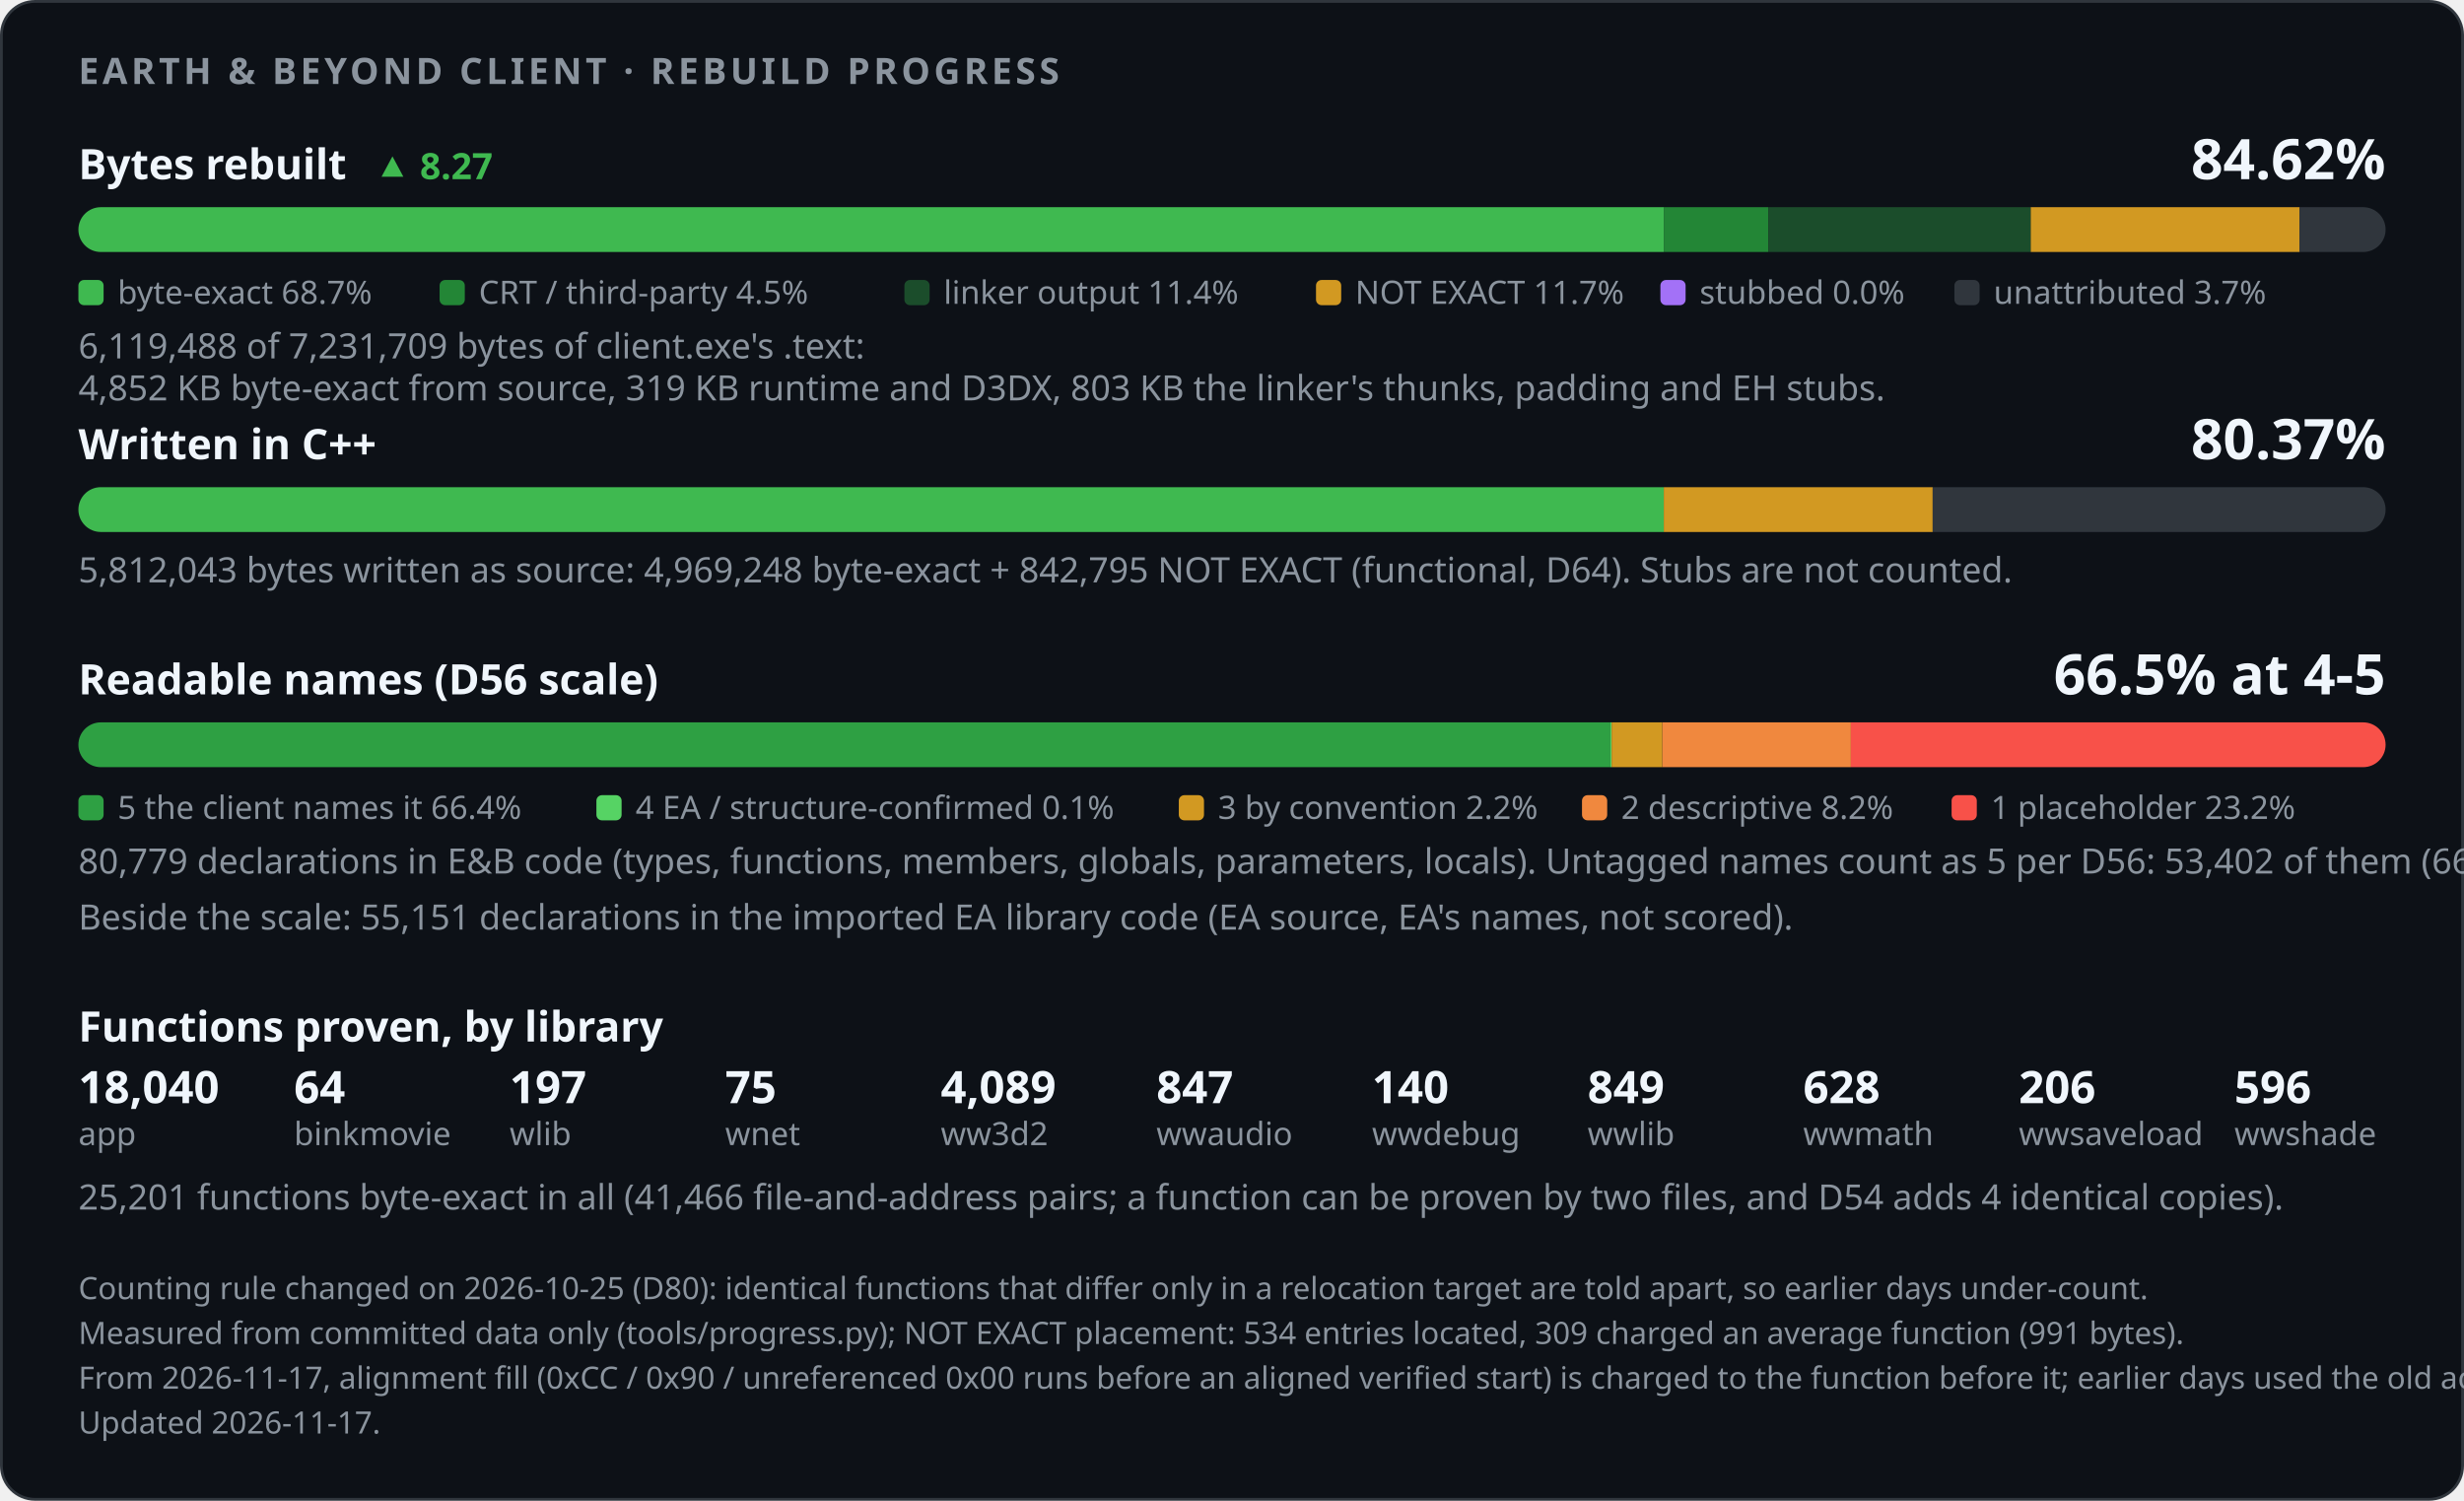
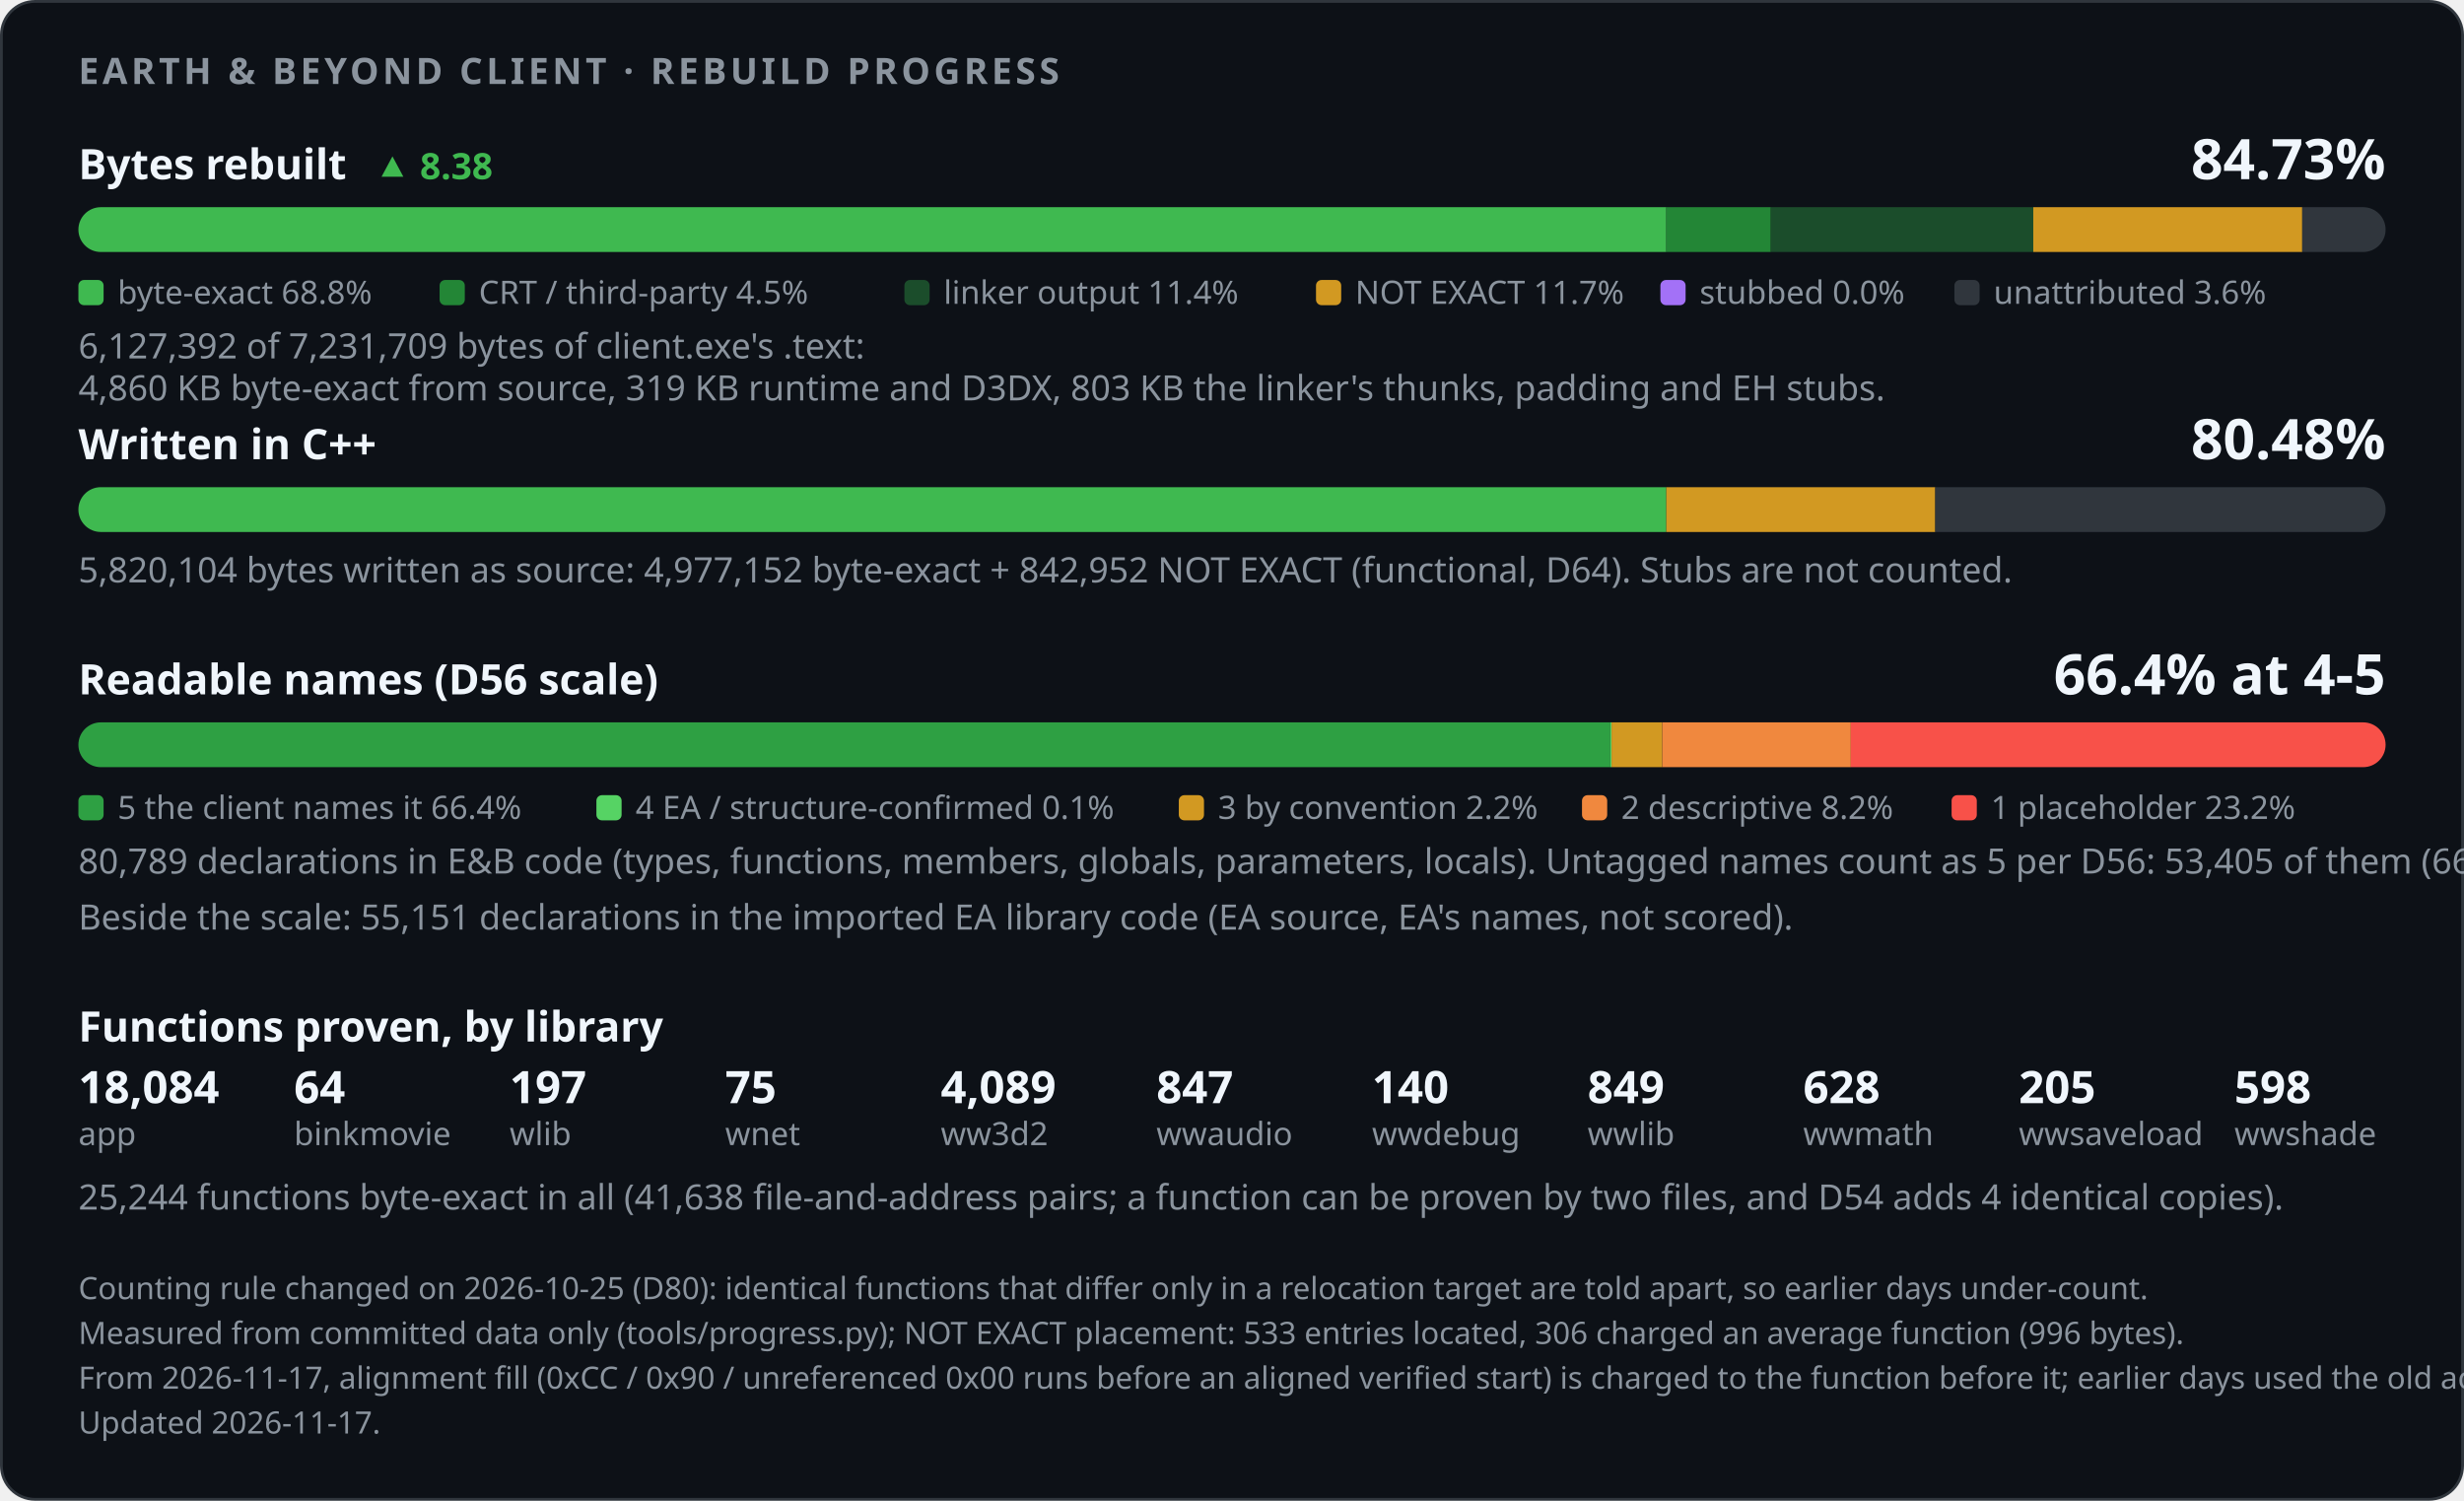
<svg xmlns="http://www.w3.org/2000/svg" width="880" height="536" viewBox="0 0 880 536" role="img" aria-labelledby="title desc">
  <style>
    .card { fill: #0d1117; stroke: #30363d; } .strong { fill: #f0f6fc; } .muted { fill: #8b949e; }
    .grid { stroke: #30363d; } .up { fill: #3fb950; } .down { fill: #f85149; }
    .s-exact { fill: #3fb950; } .s-notexact { fill: #d29922; } .s-stub { fill: #a371f7; }
    .s-third { fill: #238636; } .s-linker { fill: #1b4d2b; } .s-unattr { fill: #30363d; }
    .l-exact { stroke: #3fb950; } .l-written { stroke: #58a6ff; }
    @media (prefers-color-scheme: light) {
      .card { fill: #ffffff; stroke: #d0d7de; } .strong { fill: #1f2328; } .muted { fill: #59636e; }
      .grid { stroke: #d0d7de; } .up { fill: #1a7f37; } .down { fill: #cf222e; }
      .s-exact { fill: #1a7f37; } .s-third { fill: #4ac26b; } .s-linker { fill: #aceebb; } .s-unattr { fill: #d0d7de; }
      .l-exact { stroke: #1a7f37; } .l-written { stroke: #0969da; }
    }
  </style>
  <rect class="card" x="0.5" y="0.5" width="879" height="535" rx="12" />
  <g font-family="-apple-system,BlinkMacSystemFont,'Segoe UI','Noto Sans',Helvetica,Arial,sans-serif">
    <text x="28" y="30" class="muted" font-size="13" font-weight="600" letter-spacing="1.3">EARTH &amp; BEYOND CLIENT · REBUILD PROGRESS</text>
-     <text x="28" y="64" class="strong" font-size="15" font-weight="600">Bytes rebuilt<tspan class="up" dx="10" font-size="13" font-weight="600">▲ 8.27</tspan>
+     <text x="28" y="64" class="strong" font-size="15" font-weight="600">Bytes rebuilt<tspan class="up" dx="10" font-size="13" font-weight="600">▲ 8.38</tspan>
    </text>
-     <text x="852" y="64" class="strong" font-size="20" font-weight="700" text-anchor="end">84.62%</text>
+     <text x="852" y="64" class="strong" font-size="20" font-weight="700" text-anchor="end">84.73%</text>
    <clipPath id="clip74">
      <rect x="28" y="74" width="824" height="16" rx="8.0" />
    </clipPath>
    <g clip-path="url(#clip74)">
-       <rect x="28.00" y="74" width="566.21" height="16" class="s-exact" />
-       <rect x="594.21" y="74" width="37.32" height="16" class="s-third" />
-       <rect x="631.53" y="74" width="93.74" height="16" class="s-linker" />
-       <rect x="725.27" y="74" width="96.03" height="16" class="s-notexact" />
-       <rect x="821.30" y="74" width="30.70" height="16" class="s-unattr" />
+       <rect x="28.00" y="74" width="567.11" height="16" class="s-exact" />
+       <rect x="595.11" y="74" width="37.32" height="16" class="s-third" />
+       <rect x="632.43" y="74" width="93.74" height="16" class="s-linker" />
+       <rect x="726.17" y="74" width="96.05" height="16" class="s-notexact" />
+       <rect x="822.22" y="74" width="29.78" height="16" class="s-unattr" />
    </g>
    <rect x="28" y="100" width="9" height="9" rx="2" class="s-exact" />
-     <text x="42" y="108.5" class="muted" font-size="11.5">byte-exact 68.7%</text>
+     <text x="42" y="108.5" class="muted" font-size="11.5">byte-exact 68.8%</text>
    <rect x="157" y="100" width="9" height="9" rx="2" class="s-third" />
    <text x="171" y="108.5" class="muted" font-size="11.5">CRT / third-party 4.5%</text>
    <rect x="323" y="100" width="9" height="9" rx="2" class="s-linker" />
    <text x="337" y="108.5" class="muted" font-size="11.5">linker output 11.4%</text>
    <rect x="470" y="100" width="9" height="9" rx="2" class="s-notexact" />
    <text x="484" y="108.5" class="muted" font-size="11.5">NOT EXACT 11.7%</text>
    <rect x="593" y="100" width="9" height="9" rx="2" class="s-stub" />
    <text x="607" y="108.5" class="muted" font-size="11.5">stubbed 0.0%</text>
    <rect x="698" y="100" width="9" height="9" rx="2" class="s-unattr" />
-     <text x="712" y="108.5" class="muted" font-size="11.5">unattributed 3.7%</text>
-     <text x="28" y="128" class="muted" font-size="12.5">6,119,488 of 7,231,709 bytes of client.exe's .text:</text>
-     <text x="28" y="143" class="muted" font-size="12.5">4,852 KB byte-exact from source, 319 KB runtime and D3DX, 803 KB the linker's thunks, padding and EH stubs.</text>
+     <text x="712" y="108.5" class="muted" font-size="11.5">unattributed 3.6%</text>
+     <text x="28" y="128" class="muted" font-size="12.5">6,127,392 of 7,231,709 bytes of client.exe's .text:</text>
+     <text x="28" y="143" class="muted" font-size="12.5">4,860 KB byte-exact from source, 319 KB runtime and D3DX, 803 KB the linker's thunks, padding and EH stubs.</text>
    <text x="28" y="164" class="strong" font-size="15" font-weight="600">Written in C++</text>
-     <text x="852" y="164" class="strong" font-size="20" font-weight="700" text-anchor="end">80.37%</text>
+     <text x="852" y="164" class="strong" font-size="20" font-weight="700" text-anchor="end">80.48%</text>
    <clipPath id="clip174">
      <rect x="28" y="174" width="824" height="16" rx="8.0" />
    </clipPath>
    <g clip-path="url(#clip174)">
-       <rect x="28.00" y="174" width="566.21" height="16" class="s-exact" />
-       <rect x="594.21" y="174" width="96.03" height="16" class="s-notexact" />
-       <rect x="690.24" y="174" width="161.76" height="16" class="s-unattr" />
+       <rect x="28.00" y="174" width="567.11" height="16" class="s-exact" />
+       <rect x="595.11" y="174" width="96.05" height="16" class="s-notexact" />
+       <rect x="691.16" y="174" width="160.84" height="16" class="s-unattr" />
    </g>
-     <text x="28" y="208" class="muted" font-size="12.5">5,812,043 bytes written as source: 4,969,248 byte-exact + 842,795 NOT EXACT (functional, D64). Stubs are not counted.</text>
+     <text x="28" y="208" class="muted" font-size="12.5">5,820,104 bytes written as source: 4,977,152 byte-exact + 842,952 NOT EXACT (functional, D64). Stubs are not counted.</text>
    <text x="28" y="248" class="strong" font-size="15" font-weight="600">Readable names (D56 scale)</text>
-     <text x="852" y="248" class="strong" font-size="20" font-weight="700" text-anchor="end">66.5% at 4-5</text>
+     <text x="852" y="248" class="strong" font-size="20" font-weight="700" text-anchor="end">66.4% at 4-5</text>
    <clipPath id="clip258">
      <rect x="28" y="258" width="824" height="16" rx="8.0" />
    </clipPath>
    <g clip-path="url(#clip258)">
-       <rect x="28.00" y="258" width="547.14" height="16" fill="#2ea043" />
-       <rect x="575.14" y="258" width="0.44" height="16" fill="#56d364" />
-       <rect x="575.58" y="258" width="18.13" height="16" fill="#d29922" />
-       <rect x="593.71" y="258" width="67.32" height="16" fill="#f0883e" />
-       <rect x="661.03" y="258" width="190.97" height="16" fill="#f85149" />
+       <rect x="28.00" y="258" width="547.11" height="16" fill="#2ea043" />
+       <rect x="575.11" y="258" width="0.44" height="16" fill="#56d364" />
+       <rect x="575.55" y="258" width="18.12" height="16" fill="#d29922" />
+       <rect x="593.67" y="258" width="67.34" height="16" fill="#f0883e" />
+       <rect x="661.01" y="258" width="190.99" height="16" fill="#f85149" />
    </g>
    <rect x="28" y="284" width="9" height="9" rx="2" fill="#2ea043" />
    <text x="42" y="292.5" class="muted" font-size="11.5">5 the client names it 66.4%</text>
    <rect x="213" y="284" width="9" height="9" rx="2" fill="#56d364" />
    <text x="227" y="292.5" class="muted" font-size="11.5">4 EA / structure-confirmed 0.1%</text>
    <rect x="421" y="284" width="9" height="9" rx="2" fill="#d29922" />
    <text x="435" y="292.5" class="muted" font-size="11.5">3 by convention 2.2%</text>
    <rect x="565" y="284" width="9" height="9" rx="2" fill="#f0883e" />
    <text x="579" y="292.5" class="muted" font-size="11.5">2 descriptive 8.2%</text>
    <rect x="697" y="284" width="9" height="9" rx="2" fill="#f85149" />
    <text x="711" y="292.5" class="muted" font-size="11.5">1 placeholder 23.2%</text>
-     <text x="28" y="312" class="muted" font-size="12.5">80,779 declarations in E&amp;B code (types, functions, members, globals, parameters, locals). Untagged names count as 5 per D56: 53,402 of them (66.1%).</text>
+     <text x="28" y="312" class="muted" font-size="12.5">80,789 declarations in E&amp;B code (types, functions, members, globals, parameters, locals). Untagged names count as 5 per D56: 53,405 of them (66.1%).</text>
    <text x="28" y="332" class="muted" font-size="12.5">Beside the scale: 55,151 declarations in the imported EA library code (EA source, EA's names, not scored).</text>
    <text x="28" y="372" class="strong" font-size="15" font-weight="600">Functions proven, by library</text>
-     <text x="28" y="394" class="strong" font-size="16" font-weight="700">18,040</text>
+     <text x="28" y="394" class="strong" font-size="16" font-weight="700">18,084</text>
    <text x="28" y="409" class="muted" font-size="11.5">app</text>
    <text x="105" y="394" class="strong" font-size="16" font-weight="700">64</text>
    <text x="105" y="409" class="muted" font-size="11.5">binkmovie</text>
    <text x="182" y="394" class="strong" font-size="16" font-weight="700">197</text>
    <text x="182" y="409" class="muted" font-size="11.5">wlib</text>
    <text x="259" y="394" class="strong" font-size="16" font-weight="700">75</text>
    <text x="259" y="409" class="muted" font-size="11.5">wnet</text>
    <text x="336" y="394" class="strong" font-size="16" font-weight="700">4,089</text>
    <text x="336" y="409" class="muted" font-size="11.5">ww3d2</text>
    <text x="413" y="394" class="strong" font-size="16" font-weight="700">847</text>
    <text x="413" y="409" class="muted" font-size="11.5">wwaudio</text>
    <text x="490" y="394" class="strong" font-size="16" font-weight="700">140</text>
    <text x="490" y="409" class="muted" font-size="11.5">wwdebug</text>
    <text x="567" y="394" class="strong" font-size="16" font-weight="700">849</text>
    <text x="567" y="409" class="muted" font-size="11.5">wwlib</text>
    <text x="644" y="394" class="strong" font-size="16" font-weight="700">628</text>
    <text x="644" y="409" class="muted" font-size="11.5">wwmath</text>
-     <text x="721" y="394" class="strong" font-size="16" font-weight="700">206</text>
+     <text x="721" y="394" class="strong" font-size="16" font-weight="700">205</text>
    <text x="721" y="409" class="muted" font-size="11.5">wwsaveload</text>
-     <text x="798" y="394" class="strong" font-size="16" font-weight="700">596</text>
+     <text x="798" y="394" class="strong" font-size="16" font-weight="700">598</text>
    <text x="798" y="409" class="muted" font-size="11.5">wwshade</text>
-     <text x="28" y="432" class="muted" font-size="12.5">25,201 functions byte-exact in all (41,466 file-and-address pairs; a function can be proven by two files, and D54 adds 4 identical copies).</text>
+     <text x="28" y="432" class="muted" font-size="12.5">25,244 functions byte-exact in all (41,638 file-and-address pairs; a function can be proven by two files, and D54 adds 4 identical copies).</text>
    <text x="28" y="464" class="muted" font-size="11">Counting rule changed on 2026-10-25 (D80): identical functions that differ only in a relocation target are told apart, so earlier days under-count.</text>
-     <text x="28" y="480" class="muted" font-size="11">Measured from committed data only (tools/progress.py); NOT EXACT placement: 534 entries located, 309 charged an average function (991 bytes).</text>
+     <text x="28" y="480" class="muted" font-size="11">Measured from committed data only (tools/progress.py); NOT EXACT placement: 533 entries located, 306 charged an average function (996 bytes).</text>
    <text x="28" y="496" class="muted" font-size="11">From 2026-11-17, alignment fill (0xCC / 0x90 / unreferenced 0x00 runs before an aligned verified start) is charged to the function before it; earlier days used the old accounting.</text>
    <text x="28" y="512" class="muted" font-size="11">Updated 2026-11-17.</text>
  </g>
</svg>
